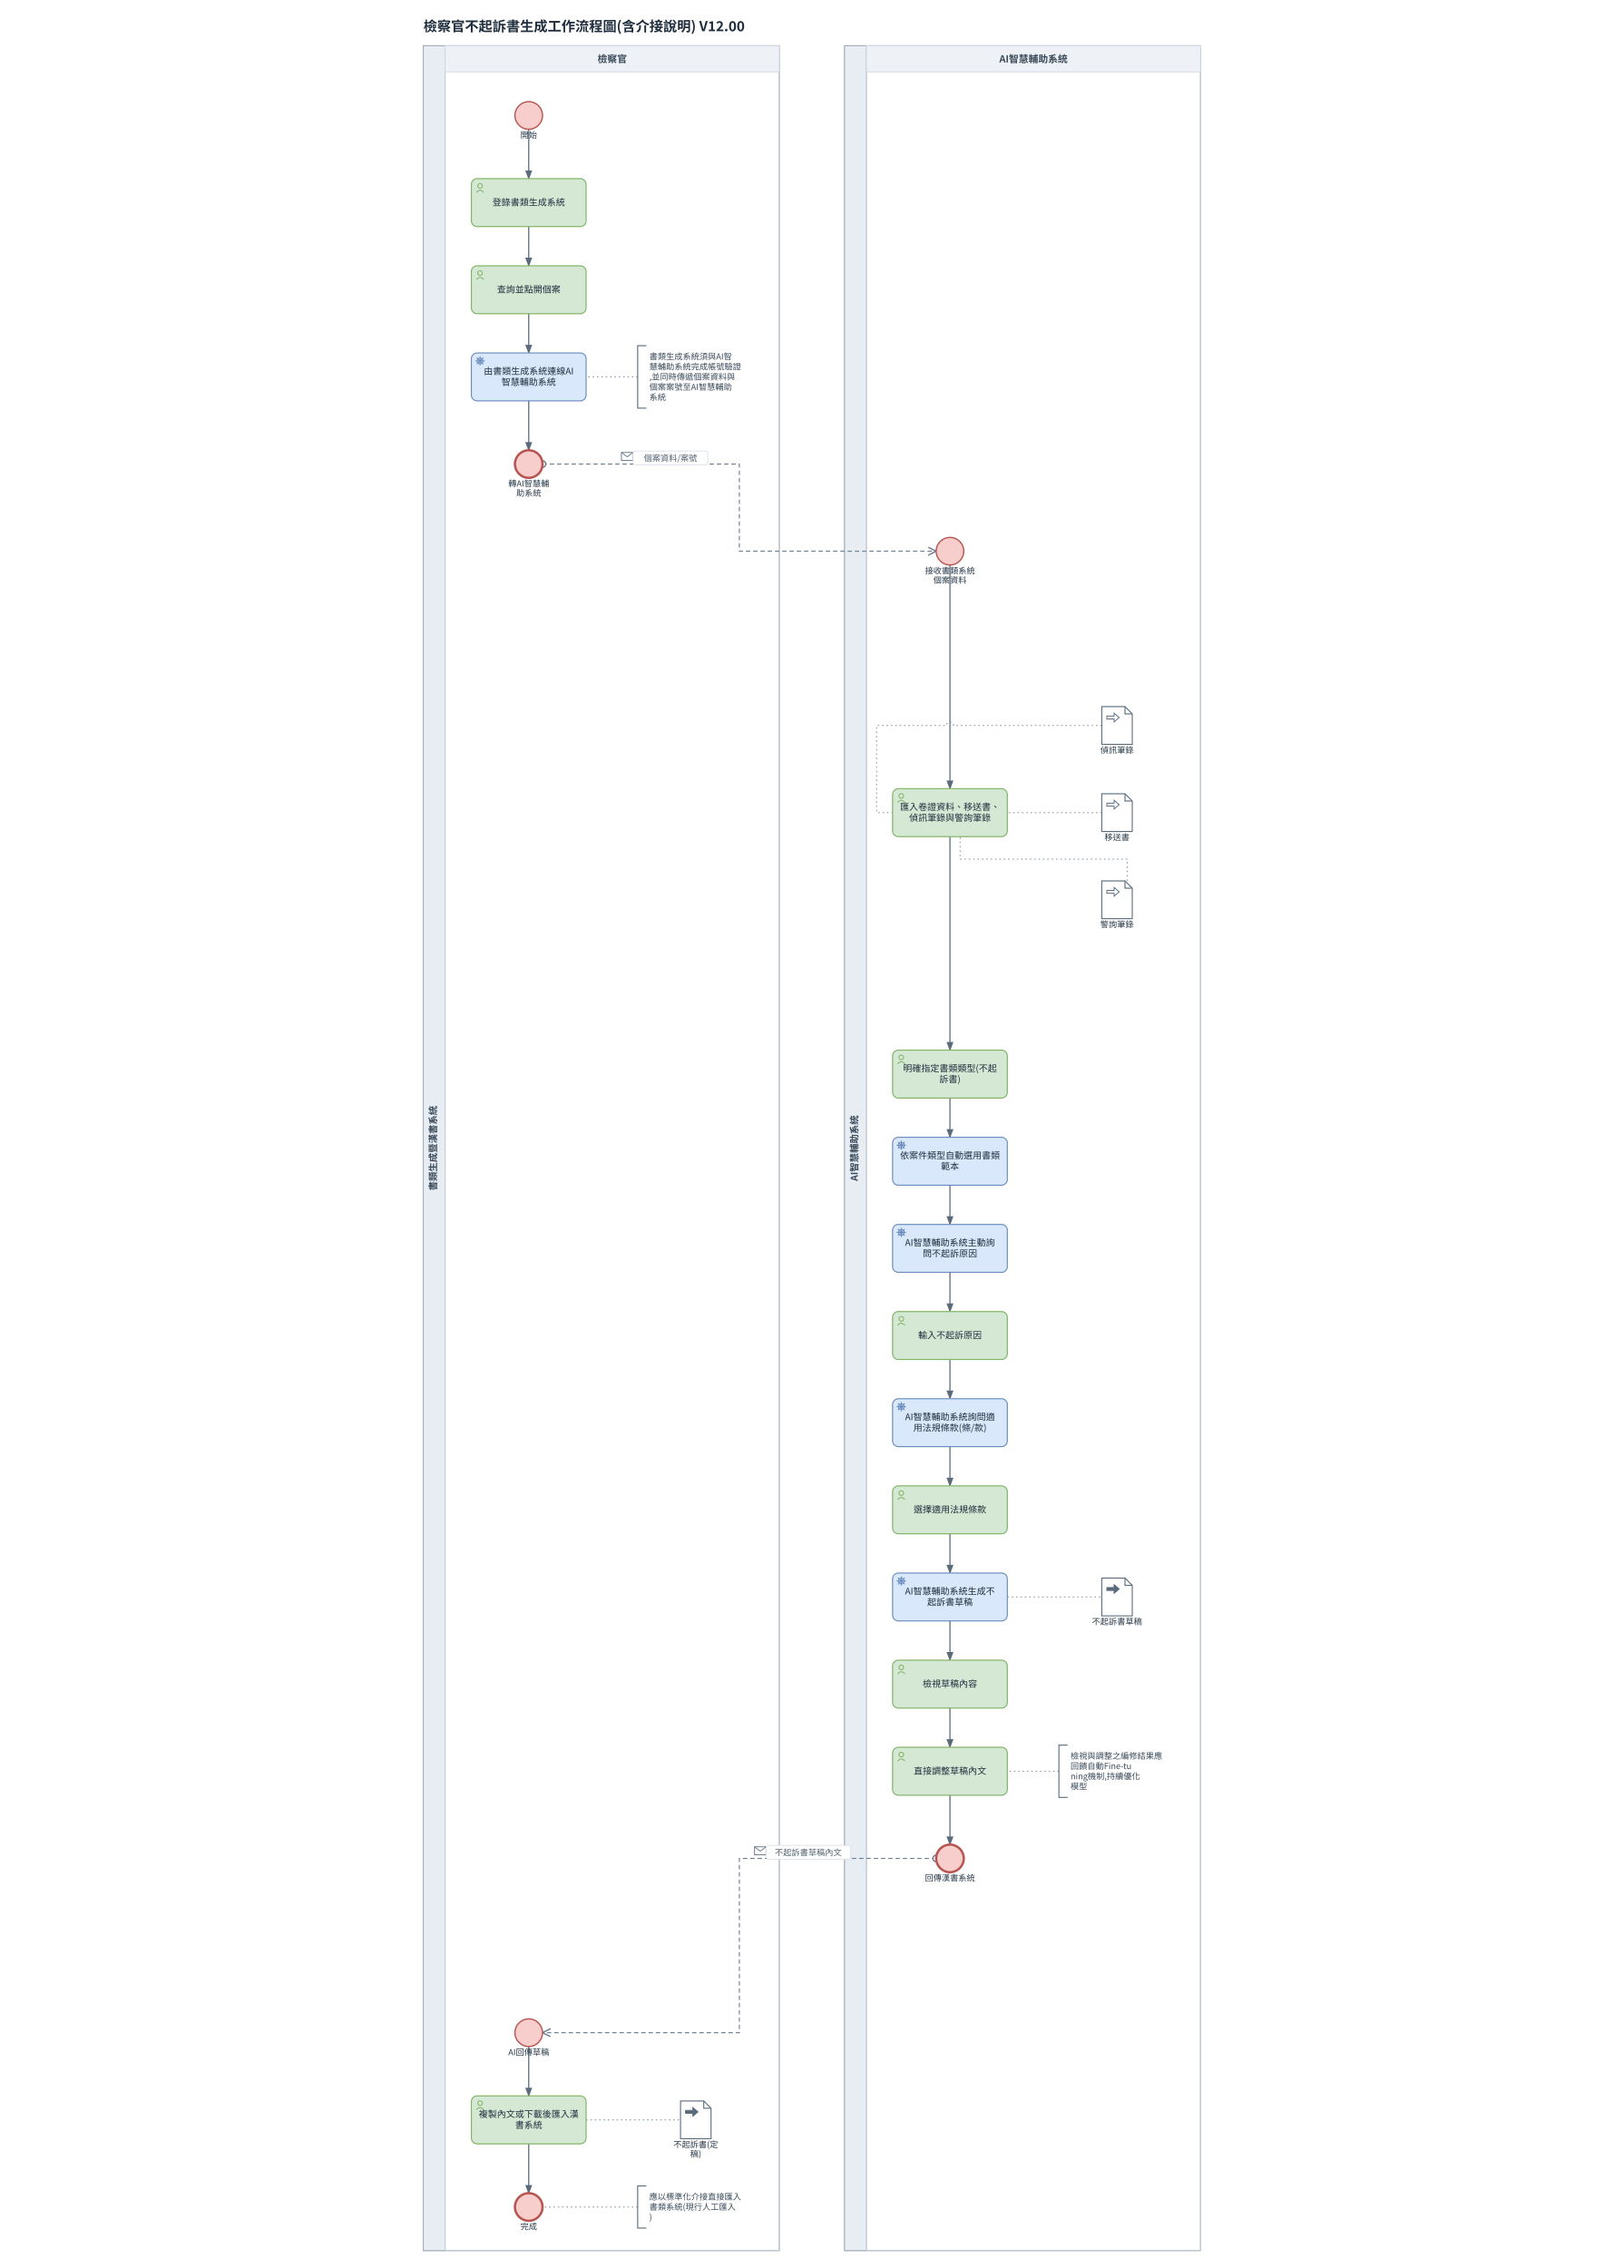
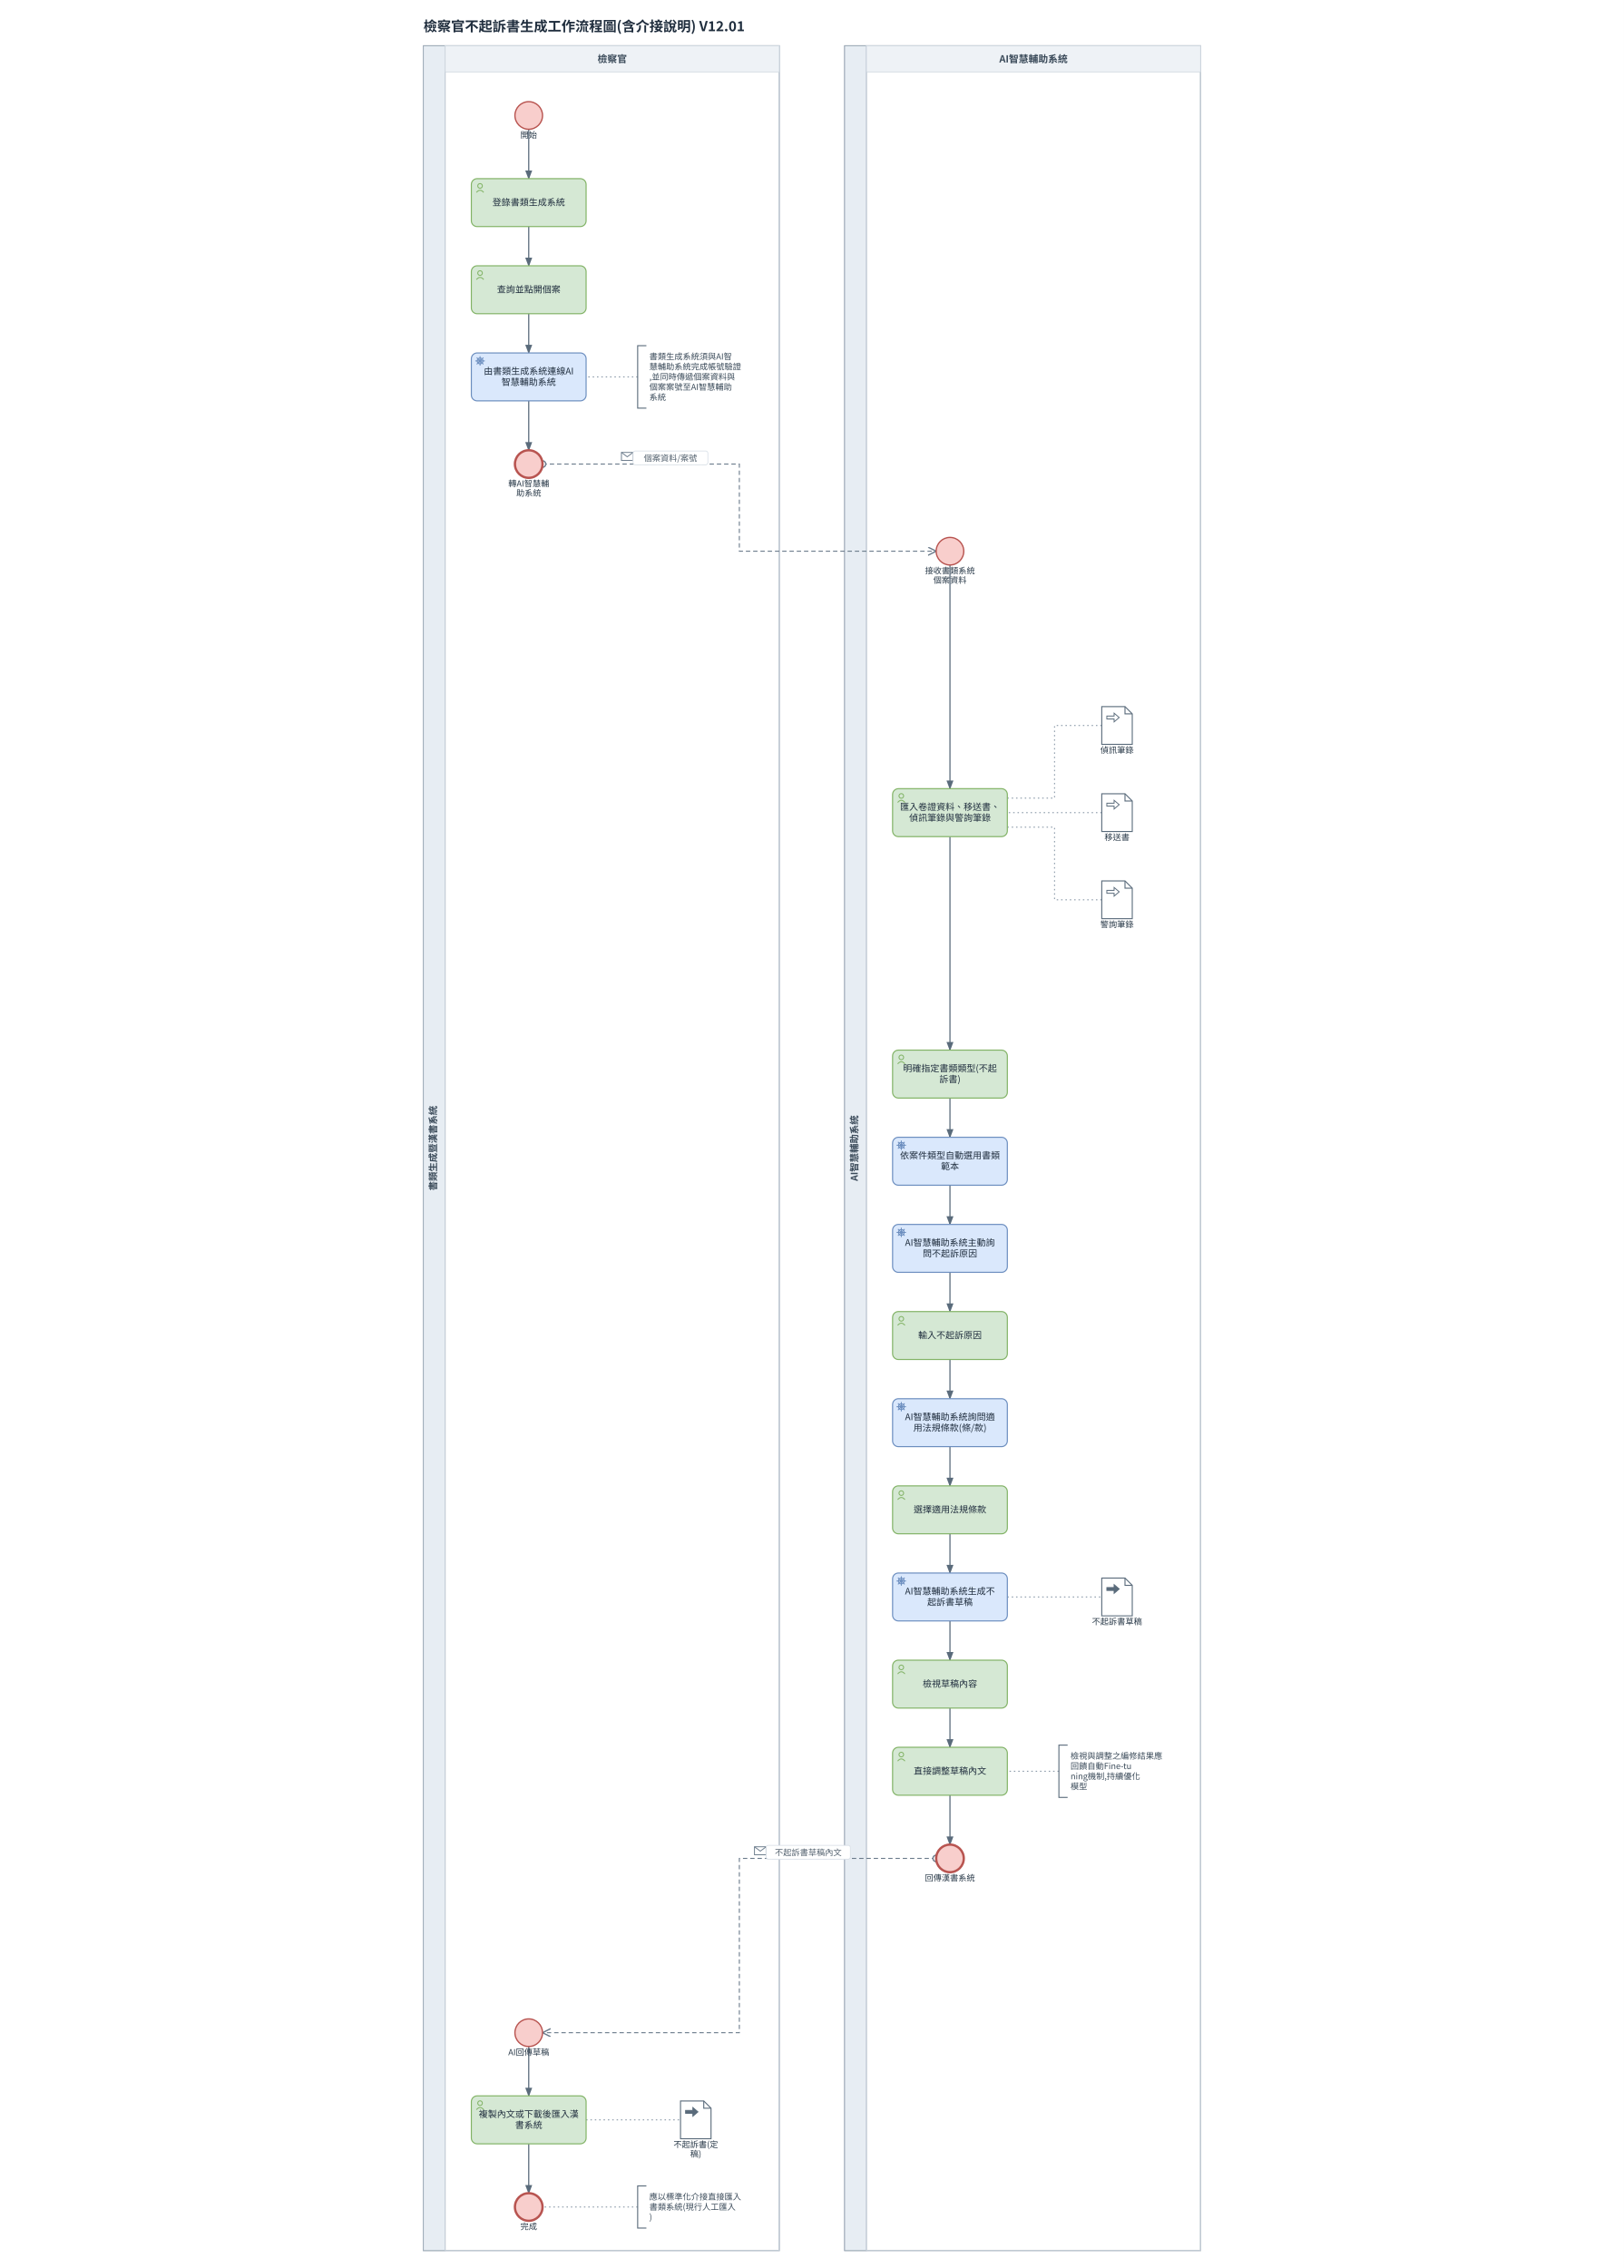
- <svg xmlns="http://www.w3.org/2000/svg" role="img" aria-label="檢察官不起訴書生成工作流程圖(含介接說明) V12.00" viewBox="-443 7 2236 3123" data-pad="capped" font-family="Microsoft JhengHei, PingFang TC, Noto Sans CJK TC, sans-serif">
+ <svg xmlns="http://www.w3.org/2000/svg" role="img" aria-label="檢察官不起訴書生成工作流程圖(含介接說明) V12.01" viewBox="-443 7 2236 3123" data-pad="capped" font-family="Microsoft JhengHei, PingFang TC, Noto Sans CJK TC, sans-serif">
  <rect x="-443" y="7" width="2236" height="3123" fill="#ffffff" />
-   <text x="140" y="50" font-size="19" font-weight="bold" fill="#1f2d3d">檢察官不起訴書生成工作流程圖(含介接說明) V12.00</text>
+   <text x="140" y="50" font-size="19" font-weight="bold" fill="#1f2d3d">檢察官不起訴書生成工作流程圖(含介接說明) V12.01</text>
  <defs>
    <marker id="arr" markerWidth="9" markerHeight="9" refX="7" refY="3" orient="auto" markerUnits="strokeWidth">
      <path d="M0,0 L8,3 L0,6 Z" fill="#5a6b7b" />
    </marker>
    <marker id="mfarr" markerWidth="11" markerHeight="11" refX="8" refY="4" orient="auto" markerUnits="strokeWidth">
      <path d="M0,0 L8,4 L0,8" fill="none" stroke="#6b7b8b" stroke-width="1.3" />
    </marker>
    <marker id="mfdot" markerWidth="10" markerHeight="10" refX="5" refY="5" orient="auto" markerUnits="strokeWidth">
      <circle cx="5" cy="5" r="3.2" fill="#fff" stroke="#6b7b8b" stroke-width="1.3" />
    </marker>
  </defs>
  <rect x="140" y="70" width="490" height="3036" fill="none" stroke="#9aa7b4" stroke-width="1.5" />
  <rect x="140" y="70" width="30" height="3036" fill="#e7edf3" stroke="#9aa7b4" />
  <text x="158" y="1588.0" font-size="13" font-weight="bold" fill="#3a4a59" text-anchor="middle" transform="rotate(-90 158 1588.0)">書類生成暨漢書系統</text>
  <rect x="170" y="70" width="460" height="3036" fill="none" stroke="#cdd6df" />
  <rect x="170" y="70" width="460" height="36" fill="#eef2f6" stroke="#cdd6df" />
  <text x="400.0" y="93" font-size="13.5" font-weight="bold" fill="#3a4a59" text-anchor="middle">檢察官</text>
  <rect x="720" y="70" width="490" height="3036" fill="none" stroke="#9aa7b4" stroke-width="1.5" />
  <rect x="720" y="70" width="30" height="3036" fill="#e7edf3" stroke="#9aa7b4" />
  <text x="738" y="1588.0" font-size="13" font-weight="bold" fill="#3a4a59" text-anchor="middle" transform="rotate(-90 738 1588.0)">AI智慧輔助系統</text>
  <rect x="750" y="70" width="460" height="3036" fill="none" stroke="#cdd6df" />
  <rect x="750" y="70" width="460" height="36" fill="#eef2f6" stroke="#cdd6df" />
  <text x="980.0" y="93" font-size="13.5" font-weight="bold" fill="#3a4a59" text-anchor="middle">AI智慧輔助系統</text>
  <path d="M285,185 L285,253" fill="none" stroke="#5a6b7b" stroke-width="1.6" marker-end="url(#arr)" />
  <path d="M285,319 L285,373" fill="none" stroke="#5a6b7b" stroke-width="1.6" marker-end="url(#arr)" />
  <path d="M285,439 L285,493" fill="none" stroke="#5a6b7b" stroke-width="1.6" marker-end="url(#arr)" />
  <path d="M285,559 L285,627" fill="none" stroke="#5a6b7b" stroke-width="1.6" marker-end="url(#arr)" />
  <path d="M285,2825 L285,2893" fill="none" stroke="#5a6b7b" stroke-width="1.6" marker-end="url(#arr)" />
  <path d="M285,2959 L285,3027" fill="none" stroke="#5a6b7b" stroke-width="1.6" marker-end="url(#arr)" />
  <path d="M364,2926 L494,2926" fill="none" stroke="#8a99a8" stroke-width="1.4" stroke-dasharray="2,4" />
  <path d="M435,526 L364,526" fill="none" stroke="#8a99a8" stroke-width="1.4" stroke-dasharray="2,4" />
  <path d="M435,3046 L304,3046" fill="none" stroke="#8a99a8" stroke-width="1.4" stroke-dasharray="2,4" />
  <path d="M865,785 L865,1093" fill="none" stroke="#5a6b7b" stroke-width="1.6" marker-end="url(#arr)" />
  <path d="M865,1159 L865,1453" fill="none" stroke="#5a6b7b" stroke-width="1.6" marker-end="url(#arr)" />
  <path d="M865,1519 L865,1573" fill="none" stroke="#5a6b7b" stroke-width="1.6" marker-end="url(#arr)" />
  <path d="M865,1639 L865,1693" fill="none" stroke="#5a6b7b" stroke-width="1.6" marker-end="url(#arr)" />
  <path d="M865,1759 L865,1813" fill="none" stroke="#5a6b7b" stroke-width="1.6" marker-end="url(#arr)" />
  <path d="M865,1879 L865,1933" fill="none" stroke="#5a6b7b" stroke-width="1.6" marker-end="url(#arr)" />
  <path d="M865,1999 L865,2053" fill="none" stroke="#5a6b7b" stroke-width="1.6" marker-end="url(#arr)" />
  <path d="M865,2119 L865,2173" fill="none" stroke="#5a6b7b" stroke-width="1.6" marker-end="url(#arr)" />
  <path d="M865,2239 L865,2293" fill="none" stroke="#5a6b7b" stroke-width="1.6" marker-end="url(#arr)" />
  <path d="M865,2359 L865,2413" fill="none" stroke="#5a6b7b" stroke-width="1.6" marker-end="url(#arr)" />
  <path d="M865,2479 L865,2547" fill="none" stroke="#5a6b7b" stroke-width="1.6" marker-end="url(#arr)" />
  <path d="M944,2206 L1074,2206" fill="none" stroke="#8a99a8" stroke-width="1.4" stroke-dasharray="2,4" />
  <path d="M1074,1126 L944,1126" fill="none" stroke="#8a99a8" stroke-width="1.4" stroke-dasharray="2,4" />
-   <path d="M1074,1006 L870,1006 A5,5 0 0 0 860,1006 L764,1006 L764,1126 L786,1126" fill="none" stroke="#8a99a8" stroke-width="1.4" stroke-dasharray="2,4" />
-   <path d="M1109,1220 L1109,1190 L879,1190 L879,1159" fill="none" stroke="#8a99a8" stroke-width="1.4" stroke-dasharray="2,4" />
+   <path d="M1074,1006 L1009,1006 L1009,1106 L944,1106" fill="none" stroke="#8a99a8" stroke-width="1.4" stroke-dasharray="2,4" />
+   <path d="M1074,1246 L1009,1246 L1009,1146 L944,1146" fill="none" stroke="#8a99a8" stroke-width="1.4" stroke-dasharray="2,4" />
  <path d="M1015,2446 L944,2446" fill="none" stroke="#8a99a8" stroke-width="1.4" stroke-dasharray="2,4" />
  <polyline points="304,646 575,646 575,766 846,766" fill="none" stroke="#6b7b8b" stroke-width="1.4" stroke-dasharray="6 4" marker-start="url(#mfdot)" marker-end="url(#mfarr)" />
  <rect x="412.65" y="630.0" width="16" height="11" fill="#ffffff" stroke="#6b7b8b" stroke-width="1.2" />
  <path d="M412.65,630.0 L420.65,636.0 L428.65,630.0" fill="none" stroke="#6b7b8b" stroke-width="1.2" />
  <rect x="428.65" y="628.0" width="103" height="19" fill="#fff" stroke="#d7dee6" rx="3" />
  <text x="480.15" y="642.0" font-size="11.5" fill="#52606d" text-anchor="middle">個案資料/案號</text>
  <polyline points="846,2566 575,2566 575,2806 304,2806" fill="none" stroke="#6b7b8b" stroke-width="1.4" stroke-dasharray="6 4" marker-start="url(#mfdot)" marker-end="url(#mfarr)" />
  <rect x="595.85" y="2550.0" width="16" height="11" fill="#ffffff" stroke="#6b7b8b" stroke-width="1.2" />
  <path d="M595.85,2550.0 L603.85,2556.0 L611.85,2550.0" fill="none" stroke="#6b7b8b" stroke-width="1.2" />
  <rect x="611.85" y="2548.0" width="116" height="19" fill="#fff" stroke="#d7dee6" rx="3" />
  <text x="669.85" y="2562.0" font-size="11.5" fill="#52606d" text-anchor="middle">不起訴書草稿內文</text>
  <circle cx="285.0" cy="166.0" r="19.0" fill="#f8cecc" stroke="#b85450" stroke-width="1.8" />
  <text x="285.0" y="197" font-size="11.5" fill="#2a3a49" text-anchor="middle">開始</text>
  <rect x="206" y="253" width="158" height="66" rx="8" fill="#d5e8d4" stroke="#82b366" stroke-width="1.5" />
  <circle cx="218" cy="263" r="3.2" fill="none" stroke="#82b366" stroke-width="1.3" />
  <path d="M213,272 Q218,266 223,272" fill="none" stroke="#82b366" stroke-width="1.3" />
  <text x="285.0" y="290.0" font-size="12.5" fill="#1f2d3d" text-anchor="middle">登錄書類生成系統</text>
  <rect x="206" y="373" width="158" height="66" rx="8" fill="#d5e8d4" stroke="#82b366" stroke-width="1.5" />
  <circle cx="218" cy="383" r="3.2" fill="none" stroke="#82b366" stroke-width="1.3" />
  <path d="M213,392 Q218,386 223,392" fill="none" stroke="#82b366" stroke-width="1.3" />
  <text x="285.0" y="410.0" font-size="12.5" fill="#1f2d3d" text-anchor="middle">查詢並點開個案</text>
  <rect x="206" y="493" width="158" height="66" rx="8" fill="#dae8fc" stroke="#6c8ebf" stroke-width="1.5" />
  <circle cx="218" cy="504" r="4" fill="none" stroke="#6c8ebf" stroke-width="1.3" />
  <path d="M218,504 l6.5,0.0 M218,504 l-6.5,0.0 M218,504 l0.0,6.5 M218,504 l0.0,-6.5 M218,504 l4.595,4.595 M218,504 l-4.595,4.595 M218,504 l4.595,-4.595 M218,504 l-4.595,-4.595 " stroke="#6c8ebf" stroke-width="1.3" fill="none" />
  <text x="285.0" y="522.5" font-size="12.5" fill="#1f2d3d" text-anchor="middle">由書類生成系統連線AI</text>
  <text x="285.0" y="537.5" font-size="12.5" fill="#1f2d3d" text-anchor="middle">智慧輔助系統</text>
  <circle cx="285.0" cy="646.0" r="19.0" fill="#f8cecc" stroke="#b85450" stroke-width="3.2" />
  <text x="285.0" y="677" font-size="11.5" fill="#2a3a49" text-anchor="middle">轉AI智慧輔</text>
  <text x="285.0" y="690" font-size="11.5" fill="#2a3a49" text-anchor="middle">助系統</text>
  <circle cx="285.0" cy="2806.0" r="19.0" fill="#f8cecc" stroke="#b85450" stroke-width="1.8" />
  <text x="285.0" y="2837" font-size="11.5" fill="#2a3a49" text-anchor="middle">AI回傳草稿</text>
  <rect x="206" y="2893" width="158" height="66" rx="8" fill="#d5e8d4" stroke="#82b366" stroke-width="1.5" />
  <circle cx="218" cy="2903" r="3.2" fill="none" stroke="#82b366" stroke-width="1.3" />
  <path d="M213,2912 Q218,2906 223,2912" fill="none" stroke="#82b366" stroke-width="1.3" />
  <text x="285.0" y="2922.5" font-size="12.5" fill="#1f2d3d" text-anchor="middle">複製內文或下載後匯入漢</text>
  <text x="285.0" y="2937.5" font-size="12.5" fill="#1f2d3d" text-anchor="middle">書系統</text>
  <circle cx="285.0" cy="3046.0" r="19.0" fill="#f8cecc" stroke="#b85450" stroke-width="3.2" />
  <text x="285.0" y="3077" font-size="11.5" fill="#2a3a49" text-anchor="middle">完成</text>
  <path d="M494,2900 L526,2900 L536,2910 L536,2952 L494,2952 Z" fill="#ffffff" stroke="#5a6b7b" stroke-width="1.4" />
  <path d="M526,2900 L526,2910 L536,2910" fill="none" stroke="#5a6b7b" stroke-width="1.4" />
  <path d="M501,2913 L511,2913 L511,2909 L518,2915 L511,2921 L511,2917 L501,2917 Z" fill="#5a6b7b" stroke="#5a6b7b" stroke-width="1.2" />
  <text x="515.0" y="2964" font-size="11.5" fill="#2a3a49" text-anchor="middle">不起訴書(定</text>
  <text x="515.0" y="2977" font-size="11.5" fill="#2a3a49" text-anchor="middle">稿)</text>
  <path d="M447,483 L435,483 L435,569 L447,569" fill="none" stroke="#5a6b7b" stroke-width="1.4" />
  <text x="451" y="502.0" font-size="11.5" fill="#3a4a59">書類生成系統須與AI智</text>
  <text x="451" y="516.0" font-size="11.5" fill="#3a4a59">慧輔助系統完成帳號驗證</text>
  <text x="451" y="530.0" font-size="11.5" fill="#3a4a59">,並同時傳遞個案資料與</text>
  <text x="451" y="544.0" font-size="11.5" fill="#3a4a59">個案案號至AI智慧輔助</text>
  <text x="451" y="558.0" font-size="11.5" fill="#3a4a59">系統</text>
  <path d="M447,3017 L435,3017 L435,3075 L447,3075" fill="none" stroke="#5a6b7b" stroke-width="1.4" />
  <text x="451" y="3036.0" font-size="11.5" fill="#3a4a59">應以標準化介接直接匯入</text>
  <text x="451" y="3050.0" font-size="11.5" fill="#3a4a59">書類系統(現行人工匯入</text>
  <text x="451" y="3064.0" font-size="11.5" fill="#3a4a59">)</text>
  <circle cx="865.0" cy="766.0" r="19.0" fill="#f8cecc" stroke="#b85450" stroke-width="1.8" />
  <text x="865.0" y="797" font-size="11.5" fill="#2a3a49" text-anchor="middle">接收書類系統</text>
  <text x="865.0" y="810" font-size="11.5" fill="#2a3a49" text-anchor="middle">個案資料</text>
  <rect x="786" y="1093" width="158" height="66" rx="8" fill="#d5e8d4" stroke="#82b366" stroke-width="1.5" />
  <circle cx="798" cy="1103" r="3.2" fill="none" stroke="#82b366" stroke-width="1.3" />
  <path d="M793,1112 Q798,1106 803,1112" fill="none" stroke="#82b366" stroke-width="1.3" />
  <text x="865.0" y="1122.5" font-size="12.5" fill="#1f2d3d" text-anchor="middle">匯入卷證資料、移送書、</text>
  <text x="865.0" y="1137.5" font-size="12.5" fill="#1f2d3d" text-anchor="middle">偵訊筆錄與警詢筆錄</text>
  <rect x="786" y="1453" width="158" height="66" rx="8" fill="#d5e8d4" stroke="#82b366" stroke-width="1.5" />
  <circle cx="798" cy="1463" r="3.2" fill="none" stroke="#82b366" stroke-width="1.3" />
  <path d="M793,1472 Q798,1466 803,1472" fill="none" stroke="#82b366" stroke-width="1.3" />
  <text x="865.0" y="1482.5" font-size="12.5" fill="#1f2d3d" text-anchor="middle">明確指定書類類型(不起</text>
  <text x="865.0" y="1497.5" font-size="12.5" fill="#1f2d3d" text-anchor="middle">訴書)</text>
  <rect x="786" y="1573" width="158" height="66" rx="8" fill="#dae8fc" stroke="#6c8ebf" stroke-width="1.5" />
  <circle cx="798" cy="1584" r="4" fill="none" stroke="#6c8ebf" stroke-width="1.3" />
  <path d="M798,1584 l6.5,0.0 M798,1584 l-6.5,0.0 M798,1584 l0.0,6.5 M798,1584 l0.0,-6.5 M798,1584 l4.595,4.595 M798,1584 l-4.595,4.595 M798,1584 l4.595,-4.595 M798,1584 l-4.595,-4.595 " stroke="#6c8ebf" stroke-width="1.3" fill="none" />
  <text x="865.0" y="1602.5" font-size="12.5" fill="#1f2d3d" text-anchor="middle">依案件類型自動選用書類</text>
  <text x="865.0" y="1617.5" font-size="12.5" fill="#1f2d3d" text-anchor="middle">範本</text>
  <rect x="786" y="1693" width="158" height="66" rx="8" fill="#dae8fc" stroke="#6c8ebf" stroke-width="1.5" />
  <circle cx="798" cy="1704" r="4" fill="none" stroke="#6c8ebf" stroke-width="1.3" />
  <path d="M798,1704 l6.5,0.0 M798,1704 l-6.5,0.0 M798,1704 l0.0,6.5 M798,1704 l0.0,-6.5 M798,1704 l4.595,4.595 M798,1704 l-4.595,4.595 M798,1704 l4.595,-4.595 M798,1704 l-4.595,-4.595 " stroke="#6c8ebf" stroke-width="1.3" fill="none" />
  <text x="865.0" y="1722.5" font-size="12.5" fill="#1f2d3d" text-anchor="middle">AI智慧輔助系統主動詢</text>
  <text x="865.0" y="1737.5" font-size="12.5" fill="#1f2d3d" text-anchor="middle">問不起訴原因</text>
  <rect x="786" y="1813" width="158" height="66" rx="8" fill="#d5e8d4" stroke="#82b366" stroke-width="1.5" />
  <circle cx="798" cy="1823" r="3.2" fill="none" stroke="#82b366" stroke-width="1.3" />
  <path d="M793,1832 Q798,1826 803,1832" fill="none" stroke="#82b366" stroke-width="1.3" />
  <text x="865.0" y="1850.0" font-size="12.5" fill="#1f2d3d" text-anchor="middle">輸入不起訴原因</text>
  <rect x="786" y="1933" width="158" height="66" rx="8" fill="#dae8fc" stroke="#6c8ebf" stroke-width="1.5" />
  <circle cx="798" cy="1944" r="4" fill="none" stroke="#6c8ebf" stroke-width="1.3" />
  <path d="M798,1944 l6.5,0.0 M798,1944 l-6.5,0.0 M798,1944 l0.0,6.5 M798,1944 l0.0,-6.5 M798,1944 l4.595,4.595 M798,1944 l-4.595,4.595 M798,1944 l4.595,-4.595 M798,1944 l-4.595,-4.595 " stroke="#6c8ebf" stroke-width="1.3" fill="none" />
  <text x="865.0" y="1962.5" font-size="12.5" fill="#1f2d3d" text-anchor="middle">AI智慧輔助系統詢問適</text>
  <text x="865.0" y="1977.5" font-size="12.5" fill="#1f2d3d" text-anchor="middle">用法規條款(條/款)</text>
  <rect x="786" y="2053" width="158" height="66" rx="8" fill="#d5e8d4" stroke="#82b366" stroke-width="1.5" />
  <circle cx="798" cy="2063" r="3.2" fill="none" stroke="#82b366" stroke-width="1.3" />
  <path d="M793,2072 Q798,2066 803,2072" fill="none" stroke="#82b366" stroke-width="1.3" />
  <text x="865.0" y="2090.0" font-size="12.5" fill="#1f2d3d" text-anchor="middle">選擇適用法規條款</text>
  <rect x="786" y="2173" width="158" height="66" rx="8" fill="#dae8fc" stroke="#6c8ebf" stroke-width="1.5" />
  <circle cx="798" cy="2184" r="4" fill="none" stroke="#6c8ebf" stroke-width="1.3" />
  <path d="M798,2184 l6.5,0.0 M798,2184 l-6.5,0.0 M798,2184 l0.0,6.5 M798,2184 l0.0,-6.5 M798,2184 l4.595,4.595 M798,2184 l-4.595,4.595 M798,2184 l4.595,-4.595 M798,2184 l-4.595,-4.595 " stroke="#6c8ebf" stroke-width="1.3" fill="none" />
  <text x="865.0" y="2202.5" font-size="12.5" fill="#1f2d3d" text-anchor="middle">AI智慧輔助系統生成不</text>
  <text x="865.0" y="2217.5" font-size="12.5" fill="#1f2d3d" text-anchor="middle">起訴書草稿</text>
  <rect x="786" y="2293" width="158" height="66" rx="8" fill="#d5e8d4" stroke="#82b366" stroke-width="1.5" />
  <circle cx="798" cy="2303" r="3.2" fill="none" stroke="#82b366" stroke-width="1.3" />
  <path d="M793,2312 Q798,2306 803,2312" fill="none" stroke="#82b366" stroke-width="1.3" />
  <text x="865.0" y="2330.0" font-size="12.5" fill="#1f2d3d" text-anchor="middle">檢視草稿內容</text>
  <rect x="786" y="2413" width="158" height="66" rx="8" fill="#d5e8d4" stroke="#82b366" stroke-width="1.5" />
  <circle cx="798" cy="2423" r="3.2" fill="none" stroke="#82b366" stroke-width="1.3" />
  <path d="M793,2432 Q798,2426 803,2432" fill="none" stroke="#82b366" stroke-width="1.3" />
  <text x="865.0" y="2450.0" font-size="12.5" fill="#1f2d3d" text-anchor="middle">直接調整草稿內文</text>
  <circle cx="865.0" cy="2566.0" r="19.0" fill="#f8cecc" stroke="#b85450" stroke-width="3.2" />
  <text x="865.0" y="2597" font-size="11.5" fill="#2a3a49" text-anchor="middle">回傳漢書系統</text>
  <path d="M1074,2180 L1106,2180 L1116,2190 L1116,2232 L1074,2232 Z" fill="#ffffff" stroke="#5a6b7b" stroke-width="1.4" />
  <path d="M1106,2180 L1106,2190 L1116,2190" fill="none" stroke="#5a6b7b" stroke-width="1.4" />
  <path d="M1081,2193 L1091,2193 L1091,2189 L1098,2195 L1091,2201 L1091,2197 L1081,2197 Z" fill="#5a6b7b" stroke="#5a6b7b" stroke-width="1.2" />
  <text x="1095.0" y="2244" font-size="11.5" fill="#2a3a49" text-anchor="middle">不起訴書草稿</text>
  <path d="M1074,1100 L1106,1100 L1116,1110 L1116,1152 L1074,1152 Z" fill="#ffffff" stroke="#5a6b7b" stroke-width="1.4" />
  <path d="M1106,1100 L1106,1110 L1116,1110" fill="none" stroke="#5a6b7b" stroke-width="1.4" />
  <path d="M1081,1113 L1091,1113 L1091,1109 L1098,1115 L1091,1121 L1091,1117 L1081,1117 Z" fill="none" stroke="#5a6b7b" stroke-width="1.2" />
  <text x="1095.0" y="1164" font-size="11.5" fill="#2a3a49" text-anchor="middle">移送書</text>
  <path d="M1074,980 L1106,980 L1116,990 L1116,1032 L1074,1032 Z" fill="#ffffff" stroke="#5a6b7b" stroke-width="1.4" />
  <path d="M1106,980 L1106,990 L1116,990" fill="none" stroke="#5a6b7b" stroke-width="1.4" />
  <path d="M1081,993 L1091,993 L1091,989 L1098,995 L1091,1001 L1091,997 L1081,997 Z" fill="none" stroke="#5a6b7b" stroke-width="1.2" />
  <text x="1095.0" y="1044" font-size="11.5" fill="#2a3a49" text-anchor="middle">偵訊筆錄</text>
  <path d="M1074,1220 L1106,1220 L1116,1230 L1116,1272 L1074,1272 Z" fill="#ffffff" stroke="#5a6b7b" stroke-width="1.4" />
  <path d="M1106,1220 L1106,1230 L1116,1230" fill="none" stroke="#5a6b7b" stroke-width="1.4" />
  <path d="M1081,1233 L1091,1233 L1091,1229 L1098,1235 L1091,1241 L1091,1237 L1081,1237 Z" fill="none" stroke="#5a6b7b" stroke-width="1.2" />
  <text x="1095.0" y="1284" font-size="11.5" fill="#2a3a49" text-anchor="middle">警詢筆錄</text>
  <path d="M1027,2410 L1015,2410 L1015,2482 L1027,2482" fill="none" stroke="#5a6b7b" stroke-width="1.4" />
  <text x="1031" y="2429.0" font-size="11.5" fill="#3a4a59">檢視與調整之編修結果應</text>
  <text x="1031" y="2443.0" font-size="11.5" fill="#3a4a59">回饋自動Fine-tu</text>
  <text x="1031" y="2457.0" font-size="11.5" fill="#3a4a59">ning機制,持續優化</text>
  <text x="1031" y="2471.0" font-size="11.5" fill="#3a4a59">模型</text>
</svg>
